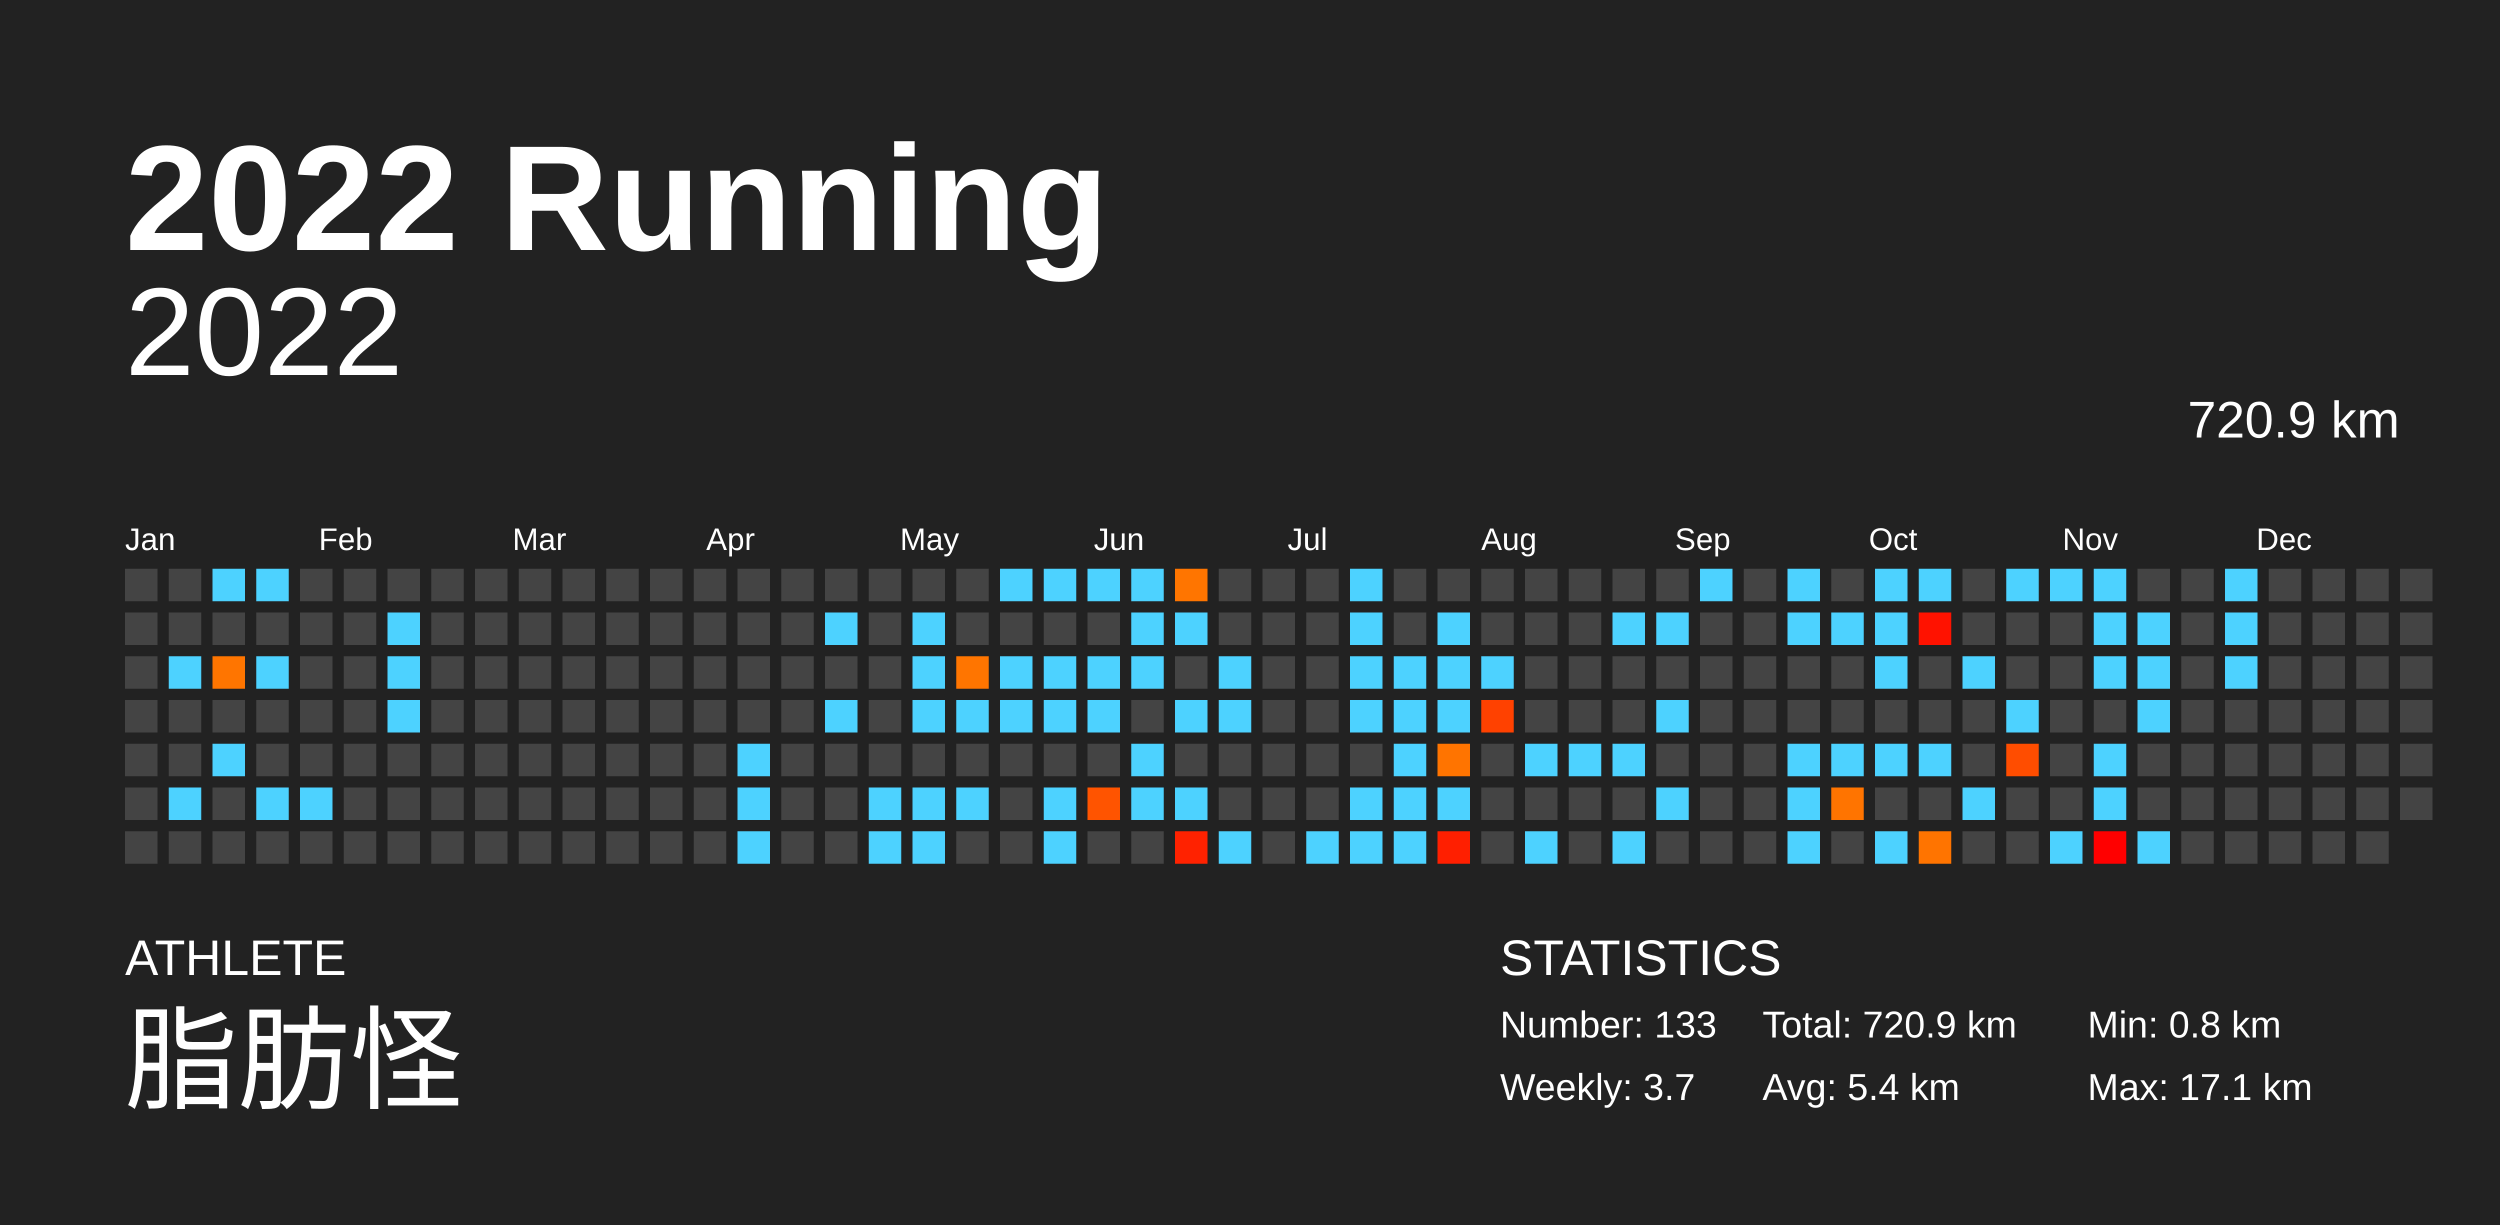
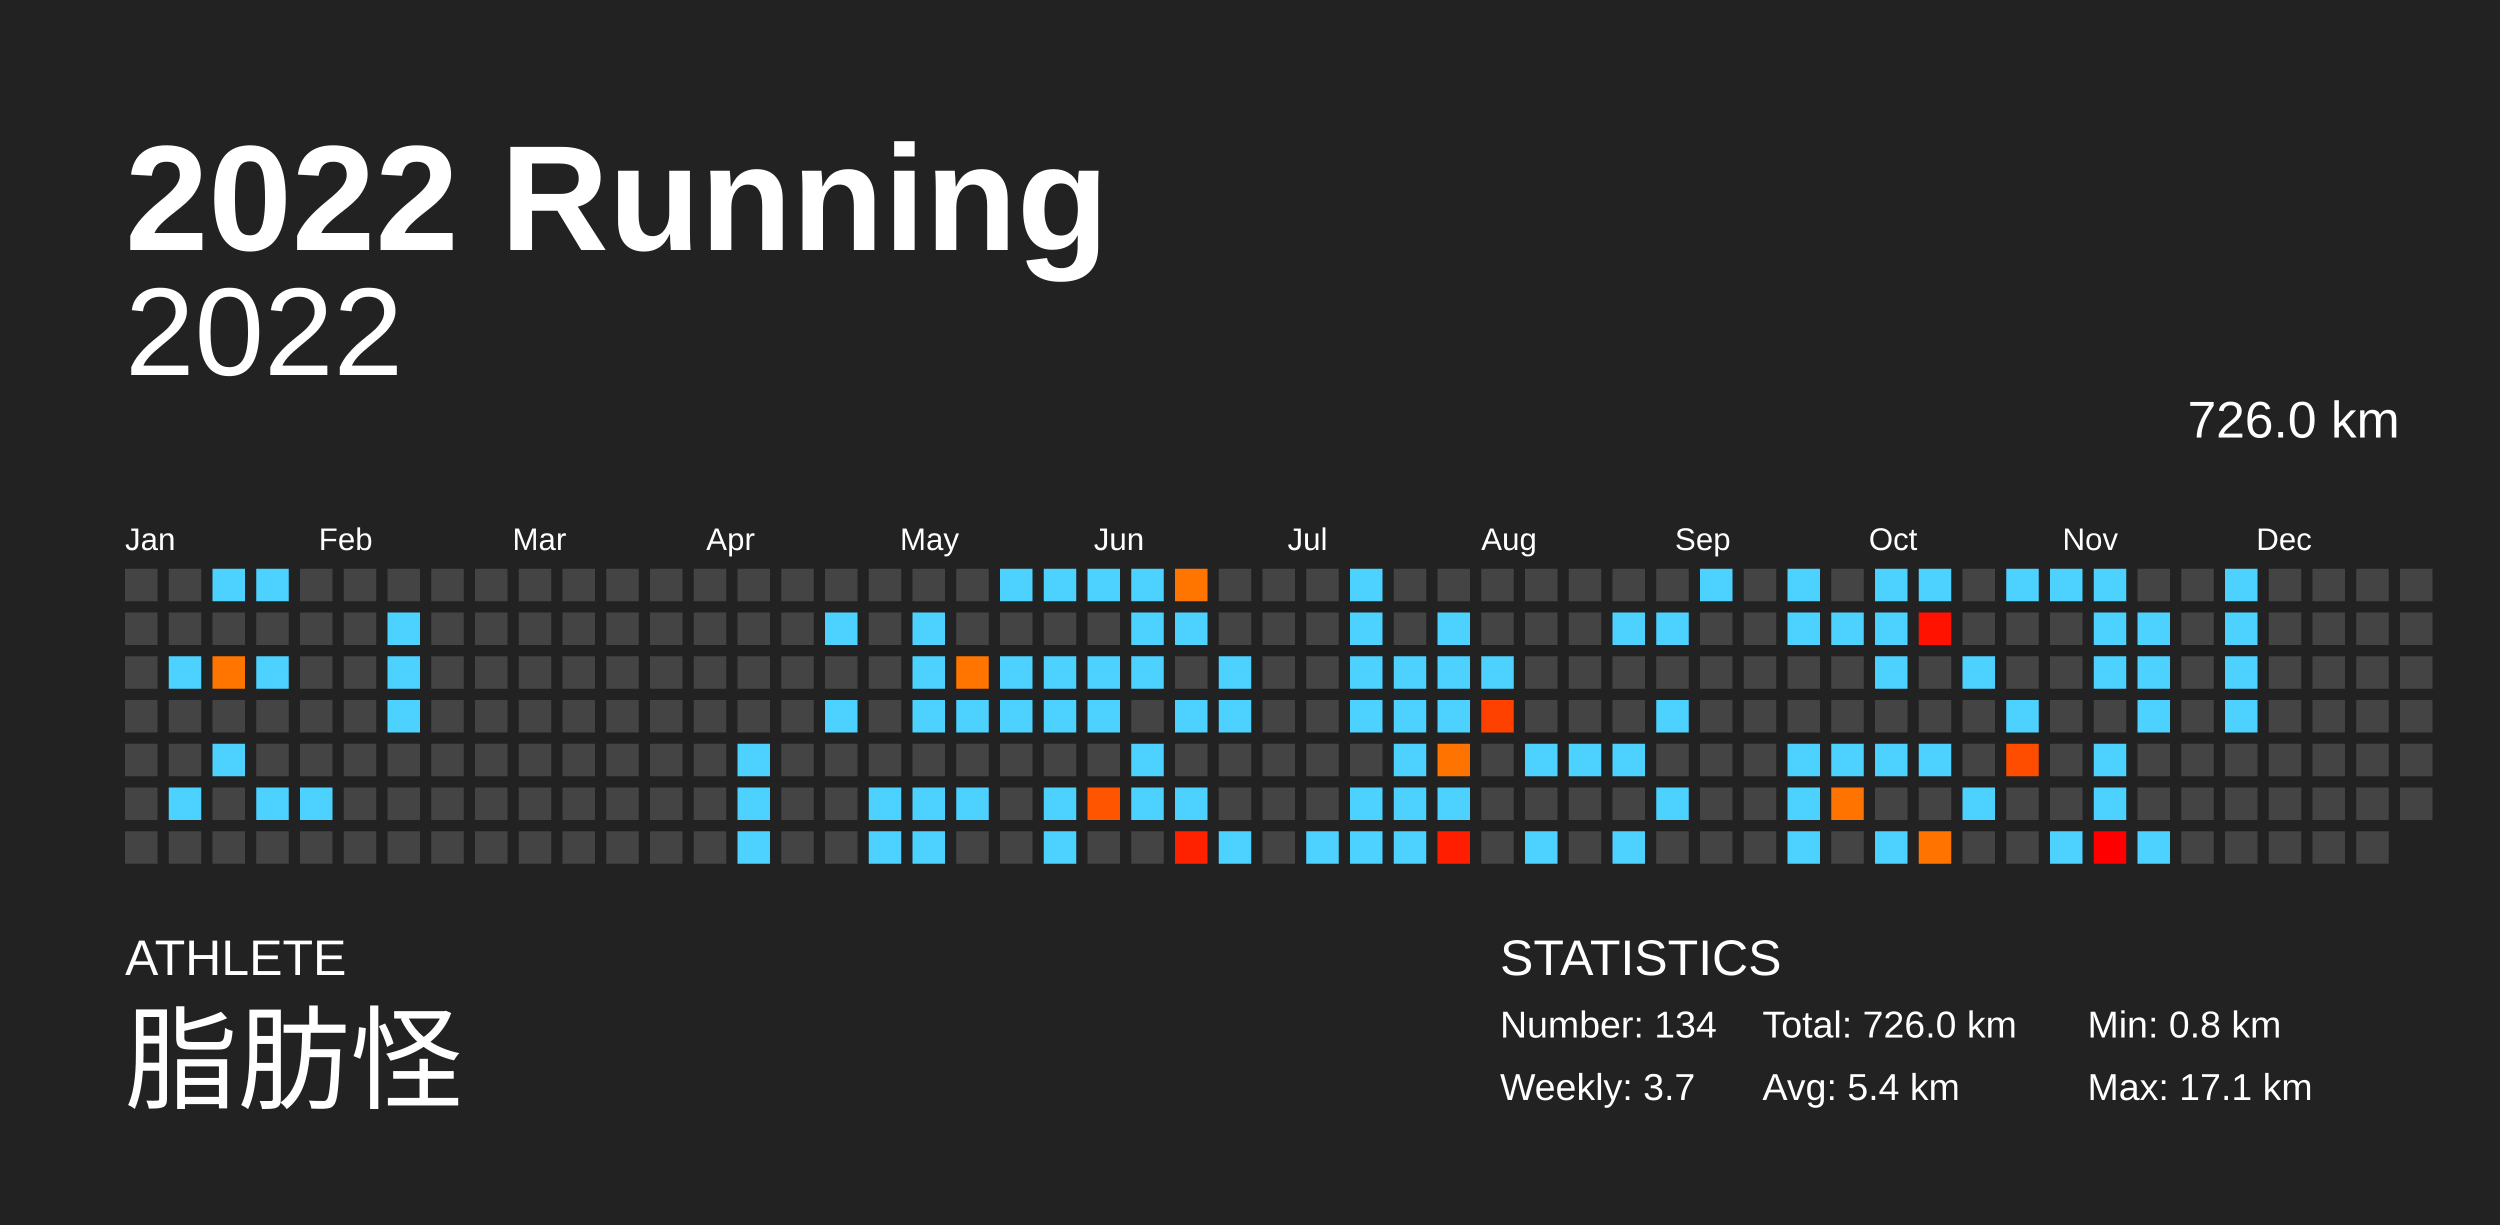
<svg xmlns="http://www.w3.org/2000/svg" baseProfile="full" height="98mm" version="1.1" viewBox="0,0,200,98" width="200mm">
  <defs />
  <rect fill="#222222" height="98" width="200" x="0" y="0" />
  <text fill="#FFFFFF" style="font-size:12px; font-family:Arial; font-weight:bold;" x="10" y="20">2022 Running</text>
  <text fill="#FFFFFF" style="font-size:4px; font-family:Arial" x="10" y="78">ATHLETE</text>
  <text fill="#FFFFFF" style="font-size:9px; font-family:Arial" x="10" y="88">脂肪怪</text>
  <text fill="#FFFFFF" style="font-size:4px; font-family:Arial" x="120" y="78">STATISTICS</text>
-   <text fill="#FFFFFF" style="font-size:3px; font-family:Arial" x="120" y="83">Number: 133</text>
+   <text fill="#FFFFFF" style="font-size:3px; font-family:Arial" x="120" y="83">Number: 134</text>
  <text fill="#FFFFFF" style="font-size:3px; font-family:Arial" x="120" y="88">Weekly: 3.7</text>
-   <text fill="#FFFFFF" style="font-size:3px; font-family:Arial" x="141" y="83">Total: 720.9 km</text>
+   <text fill="#FFFFFF" style="font-size:3px; font-family:Arial" x="141" y="83">Total: 726.0 km</text>
  <text fill="#FFFFFF" style="font-size:3px; font-family:Arial" x="141" y="88">Avg: 5.4 km</text>
  <text fill="#FFFFFF" style="font-size:3px; font-family:Arial" x="167" y="83">Min: 0.8 km</text>
  <text fill="#FFFFFF" style="font-size:3px; font-family:Arial" x="167" y="88">Max: 17.1 km</text>
  <text alignment-baseline="hanging" fill="#FFFFFF" style="font-size:10.0px; font-family:Arial;" x="10" y="30">2022</text>
-   <text alignment-baseline="hanging" fill="#FFFFFF" style="font-size:4.125px; font-family:Arial;" x="175" y="35">720.9 km</text>
+   <text alignment-baseline="hanging" fill="#FFFFFF" style="font-size:4.125px; font-family:Arial;" x="175" y="35">726.0 km</text>
  <text fill="#FFFFFF" style="font-size:2.5px; font-family:Arial" x="10.0" y="44">Jan</text>
  <text fill="#FFFFFF" style="font-size:2.5px; font-family:Arial" x="25.5" y="44">Feb</text>
  <text fill="#FFFFFF" style="font-size:2.5px; font-family:Arial" x="41.0" y="44">Mar</text>
  <text fill="#FFFFFF" style="font-size:2.5px; font-family:Arial" x="56.5" y="44">Apr</text>
  <text fill="#FFFFFF" style="font-size:2.5px; font-family:Arial" x="72.0" y="44">May</text>
  <text fill="#FFFFFF" style="font-size:2.5px; font-family:Arial" x="87.5" y="44">Jun</text>
  <text fill="#FFFFFF" style="font-size:2.5px; font-family:Arial" x="103.0" y="44">Jul</text>
  <text fill="#FFFFFF" style="font-size:2.5px; font-family:Arial" x="118.5" y="44">Aug</text>
  <text fill="#FFFFFF" style="font-size:2.5px; font-family:Arial" x="134.0" y="44">Sep</text>
  <text fill="#FFFFFF" style="font-size:2.5px; font-family:Arial" x="149.5" y="44">Oct</text>
  <text fill="#FFFFFF" style="font-size:2.5px; font-family:Arial" x="165.0" y="44">Nov</text>
  <text fill="#FFFFFF" style="font-size:2.5px; font-family:Arial" x="180.5" y="44">Dec</text>
  <rect fill="#444444" height="2.6" width="2.6" x="10.0" y="45.5" />
  <rect fill="#444444" height="2.6" width="2.6" x="10.0" y="49.0" />
  <rect fill="#444444" height="2.6" width="2.6" x="10.0" y="52.5" />
  <rect fill="#444444" height="2.6" width="2.6" x="10.0" y="56.0" />
  <rect fill="#444444" height="2.6" width="2.6" x="10.0" y="59.5" />
  <rect fill="#444444" height="2.6" width="2.6" x="10.0" y="63.0" />
  <rect fill="#444444" height="2.6" width="2.6" x="10.0" y="66.5" />
  <rect fill="#444444" height="2.6" width="2.6" x="13.5" y="45.5" />
  <rect fill="#444444" height="2.6" width="2.6" x="13.5" y="49.0" />
  <rect fill="#4dd2ff" height="2.6" width="2.6" x="13.5" y="52.5" />
  <rect fill="#444444" height="2.6" width="2.6" x="13.5" y="56.0" />
  <rect fill="#444444" height="2.6" width="2.6" x="13.5" y="59.5" />
  <rect fill="#4dd2ff" height="2.6" width="2.6" x="13.5" y="63.0" />
  <rect fill="#444444" height="2.6" width="2.6" x="13.5" y="66.5" />
  <rect fill="#4dd2ff" height="2.6" width="2.6" x="17.0" y="45.5" />
  <rect fill="#444444" height="2.6" width="2.6" x="17.0" y="49.0" />
  <rect fill="#ff7500" height="2.6" width="2.6" x="17.0" y="52.5" />
  <rect fill="#444444" height="2.6" width="2.6" x="17.0" y="56.0" />
  <rect fill="#4dd2ff" height="2.6" width="2.6" x="17.0" y="59.5" />
  <rect fill="#444444" height="2.6" width="2.6" x="17.0" y="63.0" />
  <rect fill="#444444" height="2.6" width="2.6" x="17.0" y="66.5" />
  <rect fill="#4dd2ff" height="2.6" width="2.6" x="20.5" y="45.5" />
  <rect fill="#444444" height="2.6" width="2.6" x="20.5" y="49.0" />
  <rect fill="#4dd2ff" height="2.6" width="2.6" x="20.5" y="52.5" />
  <rect fill="#444444" height="2.6" width="2.6" x="20.5" y="56.0" />
  <rect fill="#444444" height="2.6" width="2.6" x="20.5" y="59.5" />
  <rect fill="#4dd2ff" height="2.6" width="2.6" x="20.5" y="63.0" />
  <rect fill="#444444" height="2.6" width="2.6" x="20.5" y="66.5" />
  <rect fill="#444444" height="2.6" width="2.6" x="24.0" y="45.5" />
  <rect fill="#444444" height="2.6" width="2.6" x="24.0" y="49.0" />
  <rect fill="#444444" height="2.6" width="2.6" x="24.0" y="52.5" />
  <rect fill="#444444" height="2.6" width="2.6" x="24.0" y="56.0" />
  <rect fill="#444444" height="2.6" width="2.6" x="24.0" y="59.5" />
  <rect fill="#4dd2ff" height="2.6" width="2.6" x="24.0" y="63.0" />
  <rect fill="#444444" height="2.6" width="2.6" x="24.0" y="66.5" />
  <rect fill="#444444" height="2.6" width="2.6" x="27.5" y="45.5" />
  <rect fill="#444444" height="2.6" width="2.6" x="27.5" y="49.0" />
  <rect fill="#444444" height="2.6" width="2.6" x="27.5" y="52.5" />
  <rect fill="#444444" height="2.6" width="2.6" x="27.5" y="56.0" />
  <rect fill="#444444" height="2.6" width="2.6" x="27.5" y="59.5" />
  <rect fill="#444444" height="2.6" width="2.6" x="27.5" y="63.0" />
  <rect fill="#444444" height="2.6" width="2.6" x="27.5" y="66.5" />
  <rect fill="#444444" height="2.6" width="2.6" x="31.0" y="45.5" />
  <rect fill="#4dd2ff" height="2.6" width="2.6" x="31.0" y="49.0" />
  <rect fill="#4dd2ff" height="2.6" width="2.6" x="31.0" y="52.5" />
  <rect fill="#4dd2ff" height="2.6" width="2.6" x="31.0" y="56.0" />
  <rect fill="#444444" height="2.6" width="2.6" x="31.0" y="59.5" />
  <rect fill="#444444" height="2.6" width="2.6" x="31.0" y="63.0" />
  <rect fill="#444444" height="2.6" width="2.6" x="31.0" y="66.5" />
  <rect fill="#444444" height="2.6" width="2.6" x="34.5" y="45.5" />
  <rect fill="#444444" height="2.6" width="2.6" x="34.5" y="49.0" />
  <rect fill="#444444" height="2.6" width="2.6" x="34.5" y="52.5" />
  <rect fill="#444444" height="2.6" width="2.6" x="34.5" y="56.0" />
  <rect fill="#444444" height="2.6" width="2.6" x="34.5" y="59.5" />
  <rect fill="#444444" height="2.6" width="2.6" x="34.5" y="63.0" />
  <rect fill="#444444" height="2.6" width="2.6" x="34.5" y="66.5" />
  <rect fill="#444444" height="2.6" width="2.6" x="38.0" y="45.5" />
  <rect fill="#444444" height="2.6" width="2.6" x="38.0" y="49.0" />
  <rect fill="#444444" height="2.6" width="2.6" x="38.0" y="52.5" />
  <rect fill="#444444" height="2.6" width="2.6" x="38.0" y="56.0" />
  <rect fill="#444444" height="2.6" width="2.6" x="38.0" y="59.5" />
  <rect fill="#444444" height="2.6" width="2.6" x="38.0" y="63.0" />
  <rect fill="#444444" height="2.6" width="2.6" x="38.0" y="66.5" />
  <rect fill="#444444" height="2.6" width="2.6" x="41.5" y="45.5" />
  <rect fill="#444444" height="2.6" width="2.6" x="41.5" y="49.0" />
  <rect fill="#444444" height="2.6" width="2.6" x="41.5" y="52.5" />
  <rect fill="#444444" height="2.6" width="2.6" x="41.5" y="56.0" />
  <rect fill="#444444" height="2.6" width="2.6" x="41.5" y="59.5" />
  <rect fill="#444444" height="2.6" width="2.6" x="41.5" y="63.0" />
  <rect fill="#444444" height="2.6" width="2.6" x="41.5" y="66.5" />
  <rect fill="#444444" height="2.6" width="2.6" x="45.0" y="45.5" />
  <rect fill="#444444" height="2.6" width="2.6" x="45.0" y="49.0" />
  <rect fill="#444444" height="2.6" width="2.6" x="45.0" y="52.5" />
  <rect fill="#444444" height="2.6" width="2.6" x="45.0" y="56.0" />
  <rect fill="#444444" height="2.6" width="2.6" x="45.0" y="59.5" />
  <rect fill="#444444" height="2.6" width="2.6" x="45.0" y="63.0" />
  <rect fill="#444444" height="2.6" width="2.6" x="45.0" y="66.5" />
  <rect fill="#444444" height="2.6" width="2.6" x="48.5" y="45.5" />
  <rect fill="#444444" height="2.6" width="2.6" x="48.5" y="49.0" />
  <rect fill="#444444" height="2.6" width="2.6" x="48.5" y="52.5" />
  <rect fill="#444444" height="2.6" width="2.6" x="48.5" y="56.0" />
  <rect fill="#444444" height="2.6" width="2.6" x="48.5" y="59.5" />
  <rect fill="#444444" height="2.6" width="2.6" x="48.5" y="63.0" />
  <rect fill="#444444" height="2.6" width="2.6" x="48.5" y="66.5" />
  <rect fill="#444444" height="2.6" width="2.6" x="52.0" y="45.5" />
  <rect fill="#444444" height="2.6" width="2.6" x="52.0" y="49.0" />
  <rect fill="#444444" height="2.6" width="2.6" x="52.0" y="52.5" />
  <rect fill="#444444" height="2.6" width="2.6" x="52.0" y="56.0" />
  <rect fill="#444444" height="2.6" width="2.6" x="52.0" y="59.5" />
  <rect fill="#444444" height="2.6" width="2.6" x="52.0" y="63.0" />
  <rect fill="#444444" height="2.6" width="2.6" x="52.0" y="66.5" />
  <rect fill="#444444" height="2.6" width="2.6" x="55.5" y="45.5" />
  <rect fill="#444444" height="2.6" width="2.6" x="55.5" y="49.0" />
  <rect fill="#444444" height="2.6" width="2.6" x="55.5" y="52.5" />
  <rect fill="#444444" height="2.6" width="2.6" x="55.5" y="56.0" />
  <rect fill="#444444" height="2.6" width="2.6" x="55.5" y="59.5" />
  <rect fill="#444444" height="2.6" width="2.6" x="55.5" y="63.0" />
  <rect fill="#444444" height="2.6" width="2.6" x="55.5" y="66.5" />
  <rect fill="#444444" height="2.6" width="2.6" x="59.0" y="45.5" />
  <rect fill="#444444" height="2.6" width="2.6" x="59.0" y="49.0" />
  <rect fill="#444444" height="2.6" width="2.6" x="59.0" y="52.5" />
  <rect fill="#444444" height="2.6" width="2.6" x="59.0" y="56.0" />
  <rect fill="#4dd2ff" height="2.6" width="2.6" x="59.0" y="59.5" />
  <rect fill="#4dd2ff" height="2.6" width="2.6" x="59.0" y="63.0" />
  <rect fill="#4dd2ff" height="2.6" width="2.6" x="59.0" y="66.5" />
  <rect fill="#444444" height="2.6" width="2.6" x="62.5" y="45.5" />
  <rect fill="#444444" height="2.6" width="2.6" x="62.5" y="49.0" />
  <rect fill="#444444" height="2.6" width="2.6" x="62.5" y="52.5" />
  <rect fill="#444444" height="2.6" width="2.6" x="62.5" y="56.0" />
  <rect fill="#444444" height="2.6" width="2.6" x="62.5" y="59.5" />
  <rect fill="#444444" height="2.6" width="2.6" x="62.5" y="63.0" />
  <rect fill="#444444" height="2.6" width="2.6" x="62.5" y="66.5" />
  <rect fill="#444444" height="2.6" width="2.6" x="66.0" y="45.5" />
  <rect fill="#4dd2ff" height="2.6" width="2.6" x="66.0" y="49.0" />
  <rect fill="#444444" height="2.6" width="2.6" x="66.0" y="52.5" />
  <rect fill="#4dd2ff" height="2.6" width="2.6" x="66.0" y="56.0" />
  <rect fill="#444444" height="2.6" width="2.6" x="66.0" y="59.5" />
  <rect fill="#444444" height="2.6" width="2.6" x="66.0" y="63.0" />
  <rect fill="#444444" height="2.6" width="2.6" x="66.0" y="66.5" />
  <rect fill="#444444" height="2.6" width="2.6" x="69.5" y="45.5" />
  <rect fill="#444444" height="2.6" width="2.6" x="69.5" y="49.0" />
  <rect fill="#444444" height="2.6" width="2.6" x="69.5" y="52.5" />
  <rect fill="#444444" height="2.6" width="2.6" x="69.5" y="56.0" />
  <rect fill="#444444" height="2.6" width="2.6" x="69.5" y="59.5" />
  <rect fill="#4dd2ff" height="2.6" width="2.6" x="69.5" y="63.0" />
  <rect fill="#4dd2ff" height="2.6" width="2.6" x="69.5" y="66.5" />
  <rect fill="#444444" height="2.6" width="2.6" x="73.0" y="45.5" />
  <rect fill="#4dd2ff" height="2.6" width="2.6" x="73.0" y="49.0" />
  <rect fill="#4dd2ff" height="2.6" width="2.6" x="73.0" y="52.5" />
  <rect fill="#4dd2ff" height="2.6" width="2.6" x="73.0" y="56.0" />
  <rect fill="#444444" height="2.6" width="2.6" x="73.0" y="59.5" />
  <rect fill="#4dd2ff" height="2.6" width="2.6" x="73.0" y="63.0" />
  <rect fill="#4dd2ff" height="2.6" width="2.6" x="73.0" y="66.5" />
  <rect fill="#444444" height="2.6" width="2.6" x="76.5" y="45.5" />
  <rect fill="#444444" height="2.6" width="2.6" x="76.5" y="49.0" />
  <rect fill="#ff7500" height="2.6" width="2.6" x="76.5" y="52.5" />
  <rect fill="#4dd2ff" height="2.6" width="2.6" x="76.5" y="56.0" />
  <rect fill="#444444" height="2.6" width="2.6" x="76.5" y="59.5" />
  <rect fill="#4dd2ff" height="2.6" width="2.6" x="76.5" y="63.0" />
  <rect fill="#444444" height="2.6" width="2.6" x="76.5" y="66.5" />
  <rect fill="#4dd2ff" height="2.6" width="2.6" x="80.0" y="45.5" />
  <rect fill="#444444" height="2.6" width="2.6" x="80.0" y="49.0" />
  <rect fill="#4dd2ff" height="2.6" width="2.6" x="80.0" y="52.5" />
  <rect fill="#4dd2ff" height="2.6" width="2.6" x="80.0" y="56.0" />
  <rect fill="#444444" height="2.6" width="2.6" x="80.0" y="59.5" />
  <rect fill="#444444" height="2.6" width="2.6" x="80.0" y="63.0" />
  <rect fill="#444444" height="2.6" width="2.6" x="80.0" y="66.5" />
  <rect fill="#4dd2ff" height="2.6" width="2.6" x="83.5" y="45.5" />
  <rect fill="#444444" height="2.6" width="2.6" x="83.5" y="49.0" />
  <rect fill="#4dd2ff" height="2.6" width="2.6" x="83.5" y="52.5" />
  <rect fill="#4dd2ff" height="2.6" width="2.6" x="83.5" y="56.0" />
  <rect fill="#444444" height="2.6" width="2.6" x="83.5" y="59.5" />
  <rect fill="#4dd2ff" height="2.6" width="2.6" x="83.5" y="63.0" />
  <rect fill="#4dd2ff" height="2.6" width="2.6" x="83.5" y="66.5" />
  <rect fill="#4dd2ff" height="2.6" width="2.6" x="87.0" y="45.5" />
  <rect fill="#444444" height="2.6" width="2.6" x="87.0" y="49.0" />
  <rect fill="#4dd2ff" height="2.6" width="2.6" x="87.0" y="52.5" />
  <rect fill="#4dd2ff" height="2.6" width="2.6" x="87.0" y="56.0" />
  <rect fill="#444444" height="2.6" width="2.6" x="87.0" y="59.5" />
  <rect fill="#ff5400" height="2.6" width="2.6" x="87.0" y="63.0" />
  <rect fill="#444444" height="2.6" width="2.6" x="87.0" y="66.5" />
  <rect fill="#4dd2ff" height="2.6" width="2.6" x="90.5" y="45.5" />
  <rect fill="#4dd2ff" height="2.6" width="2.6" x="90.5" y="49.0" />
  <rect fill="#4dd2ff" height="2.6" width="2.6" x="90.5" y="52.5" />
  <rect fill="#444444" height="2.6" width="2.6" x="90.5" y="56.0" />
  <rect fill="#4dd2ff" height="2.6" width="2.6" x="90.5" y="59.5" />
  <rect fill="#4dd2ff" height="2.6" width="2.6" x="90.5" y="63.0" />
  <rect fill="#444444" height="2.6" width="2.6" x="90.5" y="66.5" />
  <rect fill="#ff7500" height="2.6" width="2.6" x="94.0" y="45.5" />
  <rect fill="#4dd2ff" height="2.6" width="2.6" x="94.0" y="49.0" />
  <rect fill="#444444" height="2.6" width="2.6" x="94.0" y="52.5" />
  <rect fill="#4dd2ff" height="2.6" width="2.6" x="94.0" y="56.0" />
  <rect fill="#444444" height="2.6" width="2.6" x="94.0" y="59.5" />
  <rect fill="#4dd2ff" height="2.6" width="2.6" x="94.0" y="63.0" />
  <rect fill="#ff2200" height="2.6" width="2.6" x="94.0" y="66.5" />
  <rect fill="#444444" height="2.6" width="2.6" x="97.5" y="45.5" />
  <rect fill="#444444" height="2.6" width="2.6" x="97.5" y="49.0" />
  <rect fill="#4dd2ff" height="2.6" width="2.6" x="97.5" y="52.5" />
  <rect fill="#4dd2ff" height="2.6" width="2.6" x="97.5" y="56.0" />
  <rect fill="#444444" height="2.6" width="2.6" x="97.5" y="59.5" />
  <rect fill="#444444" height="2.6" width="2.6" x="97.5" y="63.0" />
  <rect fill="#4dd2ff" height="2.6" width="2.6" x="97.5" y="66.5" />
  <rect fill="#444444" height="2.6" width="2.6" x="101.0" y="45.5" />
  <rect fill="#444444" height="2.6" width="2.6" x="101.0" y="49.0" />
  <rect fill="#444444" height="2.6" width="2.6" x="101.0" y="52.5" />
  <rect fill="#444444" height="2.6" width="2.6" x="101.0" y="56.0" />
  <rect fill="#444444" height="2.6" width="2.6" x="101.0" y="59.5" />
  <rect fill="#444444" height="2.6" width="2.6" x="101.0" y="63.0" />
  <rect fill="#444444" height="2.6" width="2.6" x="101.0" y="66.5" />
  <rect fill="#444444" height="2.6" width="2.6" x="104.5" y="45.5" />
  <rect fill="#444444" height="2.6" width="2.6" x="104.5" y="49.0" />
  <rect fill="#444444" height="2.6" width="2.6" x="104.5" y="52.5" />
  <rect fill="#444444" height="2.6" width="2.6" x="104.5" y="56.0" />
  <rect fill="#444444" height="2.6" width="2.6" x="104.5" y="59.5" />
  <rect fill="#444444" height="2.6" width="2.6" x="104.5" y="63.0" />
  <rect fill="#4dd2ff" height="2.6" width="2.6" x="104.5" y="66.5" />
  <rect fill="#4dd2ff" height="2.6" width="2.6" x="108.0" y="45.5" />
  <rect fill="#4dd2ff" height="2.6" width="2.6" x="108.0" y="49.0" />
  <rect fill="#4dd2ff" height="2.6" width="2.6" x="108.0" y="52.5" />
  <rect fill="#4dd2ff" height="2.6" width="2.6" x="108.0" y="56.0" />
  <rect fill="#444444" height="2.6" width="2.6" x="108.0" y="59.5" />
  <rect fill="#4dd2ff" height="2.6" width="2.6" x="108.0" y="63.0" />
  <rect fill="#4dd2ff" height="2.6" width="2.6" x="108.0" y="66.5" />
  <rect fill="#444444" height="2.6" width="2.6" x="111.5" y="45.5" />
  <rect fill="#444444" height="2.6" width="2.6" x="111.5" y="49.0" />
  <rect fill="#4dd2ff" height="2.6" width="2.6" x="111.5" y="52.5" />
  <rect fill="#4dd2ff" height="2.6" width="2.6" x="111.5" y="56.0" />
  <rect fill="#4dd2ff" height="2.6" width="2.6" x="111.5" y="59.5" />
  <rect fill="#4dd2ff" height="2.6" width="2.6" x="111.5" y="63.0" />
  <rect fill="#4dd2ff" height="2.6" width="2.6" x="111.5" y="66.5" />
  <rect fill="#444444" height="2.6" width="2.6" x="115.0" y="45.5" />
  <rect fill="#4dd2ff" height="2.6" width="2.6" x="115.0" y="49.0" />
  <rect fill="#4dd2ff" height="2.6" width="2.6" x="115.0" y="52.5" />
  <rect fill="#4dd2ff" height="2.6" width="2.6" x="115.0" y="56.0" />
  <rect fill="#ff7400" height="2.6" width="2.6" x="115.0" y="59.5" />
  <rect fill="#4dd2ff" height="2.6" width="2.6" x="115.0" y="63.0" />
  <rect fill="#ff1f00" height="2.6" width="2.6" x="115.0" y="66.5" />
  <rect fill="#444444" height="2.6" width="2.6" x="118.5" y="45.5" />
  <rect fill="#444444" height="2.6" width="2.6" x="118.5" y="49.0" />
  <rect fill="#4dd2ff" height="2.6" width="2.6" x="118.5" y="52.5" />
  <rect fill="#ff4100" height="2.6" width="2.6" x="118.5" y="56.0" />
  <rect fill="#444444" height="2.6" width="2.6" x="118.5" y="59.5" />
  <rect fill="#444444" height="2.6" width="2.6" x="118.5" y="63.0" />
  <rect fill="#444444" height="2.6" width="2.6" x="118.5" y="66.5" />
  <rect fill="#444444" height="2.6" width="2.6" x="122.0" y="45.5" />
  <rect fill="#444444" height="2.6" width="2.6" x="122.0" y="49.0" />
  <rect fill="#444444" height="2.6" width="2.6" x="122.0" y="52.5" />
  <rect fill="#444444" height="2.6" width="2.6" x="122.0" y="56.0" />
  <rect fill="#4dd2ff" height="2.6" width="2.6" x="122.0" y="59.5" />
  <rect fill="#444444" height="2.6" width="2.6" x="122.0" y="63.0" />
  <rect fill="#4dd2ff" height="2.6" width="2.6" x="122.0" y="66.5" />
  <rect fill="#444444" height="2.6" width="2.6" x="125.5" y="45.5" />
  <rect fill="#444444" height="2.6" width="2.6" x="125.5" y="49.0" />
  <rect fill="#444444" height="2.6" width="2.6" x="125.5" y="52.5" />
  <rect fill="#444444" height="2.6" width="2.6" x="125.5" y="56.0" />
  <rect fill="#4dd2ff" height="2.6" width="2.6" x="125.5" y="59.5" />
  <rect fill="#444444" height="2.6" width="2.6" x="125.5" y="63.0" />
  <rect fill="#444444" height="2.6" width="2.6" x="125.5" y="66.5" />
  <rect fill="#444444" height="2.6" width="2.6" x="129.0" y="45.5" />
  <rect fill="#4dd2ff" height="2.6" width="2.6" x="129.0" y="49.0" />
  <rect fill="#444444" height="2.6" width="2.6" x="129.0" y="52.5" />
  <rect fill="#444444" height="2.6" width="2.6" x="129.0" y="56.0" />
  <rect fill="#4dd2ff" height="2.6" width="2.6" x="129.0" y="59.5" />
  <rect fill="#444444" height="2.6" width="2.6" x="129.0" y="63.0" />
  <rect fill="#4dd2ff" height="2.6" width="2.6" x="129.0" y="66.5" />
  <rect fill="#444444" height="2.6" width="2.6" x="132.5" y="45.5" />
  <rect fill="#4dd2ff" height="2.6" width="2.6" x="132.5" y="49.0" />
  <rect fill="#444444" height="2.6" width="2.6" x="132.5" y="52.5" />
  <rect fill="#4dd2ff" height="2.6" width="2.6" x="132.5" y="56.0" />
  <rect fill="#444444" height="2.6" width="2.6" x="132.5" y="59.5" />
  <rect fill="#4dd2ff" height="2.6" width="2.6" x="132.5" y="63.0" />
  <rect fill="#444444" height="2.6" width="2.6" x="132.5" y="66.5" />
  <rect fill="#4dd2ff" height="2.6" width="2.6" x="136.0" y="45.5" />
  <rect fill="#444444" height="2.6" width="2.6" x="136.0" y="49.0" />
  <rect fill="#444444" height="2.6" width="2.6" x="136.0" y="52.5" />
  <rect fill="#444444" height="2.6" width="2.6" x="136.0" y="56.0" />
  <rect fill="#444444" height="2.6" width="2.6" x="136.0" y="59.5" />
  <rect fill="#444444" height="2.6" width="2.6" x="136.0" y="63.0" />
  <rect fill="#444444" height="2.6" width="2.6" x="136.0" y="66.5" />
  <rect fill="#444444" height="2.6" width="2.6" x="139.5" y="45.5" />
  <rect fill="#444444" height="2.6" width="2.6" x="139.5" y="49.0" />
  <rect fill="#444444" height="2.6" width="2.6" x="139.5" y="52.5" />
  <rect fill="#444444" height="2.6" width="2.6" x="139.5" y="56.0" />
  <rect fill="#444444" height="2.6" width="2.6" x="139.5" y="59.5" />
  <rect fill="#444444" height="2.6" width="2.6" x="139.5" y="63.0" />
  <rect fill="#444444" height="2.6" width="2.6" x="139.5" y="66.5" />
  <rect fill="#4dd2ff" height="2.6" width="2.6" x="143.0" y="45.5" />
  <rect fill="#4dd2ff" height="2.6" width="2.6" x="143.0" y="49.0" />
  <rect fill="#444444" height="2.6" width="2.6" x="143.0" y="52.5" />
  <rect fill="#444444" height="2.6" width="2.6" x="143.0" y="56.0" />
  <rect fill="#4dd2ff" height="2.6" width="2.6" x="143.0" y="59.5" />
  <rect fill="#4dd2ff" height="2.6" width="2.6" x="143.0" y="63.0" />
  <rect fill="#4dd2ff" height="2.6" width="2.6" x="143.0" y="66.5" />
  <rect fill="#444444" height="2.6" width="2.6" x="146.5" y="45.5" />
  <rect fill="#4dd2ff" height="2.6" width="2.6" x="146.5" y="49.0" />
  <rect fill="#444444" height="2.6" width="2.6" x="146.5" y="52.5" />
  <rect fill="#444444" height="2.6" width="2.6" x="146.5" y="56.0" />
  <rect fill="#4dd2ff" height="2.6" width="2.6" x="146.5" y="59.5" />
  <rect fill="#ff7400" height="2.6" width="2.6" x="146.5" y="63.0" />
  <rect fill="#444444" height="2.6" width="2.6" x="146.5" y="66.5" />
  <rect fill="#4dd2ff" height="2.6" width="2.6" x="150.0" y="45.5" />
  <rect fill="#4dd2ff" height="2.6" width="2.6" x="150.0" y="49.0" />
  <rect fill="#4dd2ff" height="2.6" width="2.6" x="150.0" y="52.5" />
  <rect fill="#444444" height="2.6" width="2.6" x="150.0" y="56.0" />
  <rect fill="#4dd2ff" height="2.6" width="2.6" x="150.0" y="59.5" />
  <rect fill="#444444" height="2.6" width="2.6" x="150.0" y="63.0" />
  <rect fill="#4dd2ff" height="2.6" width="2.6" x="150.0" y="66.5" />
  <rect fill="#4dd2ff" height="2.6" width="2.6" x="153.5" y="45.5" />
  <rect fill="#ff1200" height="2.6" width="2.6" x="153.5" y="49.0" />
  <rect fill="#444444" height="2.6" width="2.6" x="153.5" y="52.5" />
  <rect fill="#444444" height="2.6" width="2.6" x="153.5" y="56.0" />
  <rect fill="#4dd2ff" height="2.6" width="2.6" x="153.5" y="59.5" />
  <rect fill="#444444" height="2.6" width="2.6" x="153.5" y="63.0" />
  <rect fill="#ff7400" height="2.6" width="2.6" x="153.5" y="66.5" />
  <rect fill="#444444" height="2.6" width="2.6" x="157.0" y="45.5" />
  <rect fill="#444444" height="2.6" width="2.6" x="157.0" y="49.0" />
  <rect fill="#4dd2ff" height="2.6" width="2.6" x="157.0" y="52.5" />
  <rect fill="#444444" height="2.6" width="2.6" x="157.0" y="56.0" />
  <rect fill="#444444" height="2.6" width="2.6" x="157.0" y="59.5" />
  <rect fill="#4dd2ff" height="2.6" width="2.6" x="157.0" y="63.0" />
  <rect fill="#444444" height="2.6" width="2.6" x="157.0" y="66.5" />
  <rect fill="#4dd2ff" height="2.6" width="2.6" x="160.5" y="45.5" />
  <rect fill="#444444" height="2.6" width="2.6" x="160.5" y="49.0" />
  <rect fill="#444444" height="2.6" width="2.6" x="160.5" y="52.5" />
  <rect fill="#4dd2ff" height="2.6" width="2.6" x="160.5" y="56.0" />
  <rect fill="#ff4d00" height="2.6" width="2.6" x="160.5" y="59.5" />
  <rect fill="#444444" height="2.6" width="2.6" x="160.5" y="63.0" />
  <rect fill="#444444" height="2.6" width="2.6" x="160.5" y="66.5" />
  <rect fill="#4dd2ff" height="2.6" width="2.6" x="164.0" y="45.5" />
  <rect fill="#444444" height="2.6" width="2.6" x="164.0" y="49.0" />
  <rect fill="#444444" height="2.6" width="2.6" x="164.0" y="52.5" />
  <rect fill="#444444" height="2.6" width="2.6" x="164.0" y="56.0" />
  <rect fill="#444444" height="2.6" width="2.6" x="164.0" y="59.5" />
  <rect fill="#444444" height="2.6" width="2.6" x="164.0" y="63.0" />
  <rect fill="#4dd2ff" height="2.6" width="2.6" x="164.0" y="66.5" />
  <rect fill="#4dd2ff" height="2.6" width="2.6" x="167.5" y="45.5" />
  <rect fill="#4dd2ff" height="2.6" width="2.6" x="167.5" y="49.0" />
  <rect fill="#4dd2ff" height="2.6" width="2.6" x="167.5" y="52.5" />
  <rect fill="#444444" height="2.6" width="2.6" x="167.5" y="56.0" />
  <rect fill="#4dd2ff" height="2.6" width="2.6" x="167.5" y="59.5" />
  <rect fill="#4dd2ff" height="2.6" width="2.6" x="167.5" y="63.0" />
  <rect fill="#ff0000" height="2.6" width="2.6" x="167.5" y="66.5" />
  <rect fill="#444444" height="2.6" width="2.6" x="171.0" y="45.5" />
  <rect fill="#4dd2ff" height="2.6" width="2.6" x="171.0" y="49.0" />
  <rect fill="#4dd2ff" height="2.6" width="2.6" x="171.0" y="52.5" />
  <rect fill="#4dd2ff" height="2.6" width="2.6" x="171.0" y="56.0" />
  <rect fill="#444444" height="2.6" width="2.6" x="171.0" y="59.5" />
  <rect fill="#444444" height="2.6" width="2.6" x="171.0" y="63.0" />
  <rect fill="#4dd2ff" height="2.6" width="2.6" x="171.0" y="66.5" />
  <rect fill="#444444" height="2.6" width="2.6" x="174.5" y="45.5" />
  <rect fill="#444444" height="2.6" width="2.6" x="174.5" y="49.0" />
  <rect fill="#444444" height="2.6" width="2.6" x="174.5" y="52.5" />
  <rect fill="#444444" height="2.6" width="2.6" x="174.5" y="56.0" />
  <rect fill="#444444" height="2.6" width="2.6" x="174.5" y="59.5" />
  <rect fill="#444444" height="2.6" width="2.6" x="174.5" y="63.0" />
  <rect fill="#444444" height="2.6" width="2.6" x="174.5" y="66.5" />
  <rect fill="#4dd2ff" height="2.6" width="2.6" x="178.0" y="45.5" />
  <rect fill="#4dd2ff" height="2.6" width="2.6" x="178.0" y="49.0" />
  <rect fill="#4dd2ff" height="2.6" width="2.6" x="178.0" y="52.5" />
-   <rect fill="#444444" height="2.6" width="2.6" x="178.0" y="56.0" />
+   <rect fill="#4dd2ff" height="2.6" width="2.6" x="178.0" y="56.0" />
  <rect fill="#444444" height="2.6" width="2.6" x="178.0" y="59.5" />
  <rect fill="#444444" height="2.6" width="2.6" x="178.0" y="63.0" />
  <rect fill="#444444" height="2.6" width="2.6" x="178.0" y="66.5" />
  <rect fill="#444444" height="2.6" width="2.6" x="181.5" y="45.5" />
  <rect fill="#444444" height="2.6" width="2.6" x="181.5" y="49.0" />
  <rect fill="#444444" height="2.6" width="2.6" x="181.5" y="52.5" />
  <rect fill="#444444" height="2.6" width="2.6" x="181.5" y="56.0" />
  <rect fill="#444444" height="2.6" width="2.6" x="181.5" y="59.5" />
  <rect fill="#444444" height="2.6" width="2.6" x="181.5" y="63.0" />
  <rect fill="#444444" height="2.6" width="2.6" x="181.5" y="66.5" />
  <rect fill="#444444" height="2.6" width="2.6" x="185.0" y="45.5" />
  <rect fill="#444444" height="2.6" width="2.6" x="185.0" y="49.0" />
  <rect fill="#444444" height="2.6" width="2.6" x="185.0" y="52.5" />
  <rect fill="#444444" height="2.6" width="2.6" x="185.0" y="56.0" />
  <rect fill="#444444" height="2.6" width="2.6" x="185.0" y="59.5" />
  <rect fill="#444444" height="2.6" width="2.6" x="185.0" y="63.0" />
  <rect fill="#444444" height="2.6" width="2.6" x="185.0" y="66.5" />
  <rect fill="#444444" height="2.6" width="2.6" x="188.5" y="45.5" />
  <rect fill="#444444" height="2.6" width="2.6" x="188.5" y="49.0" />
  <rect fill="#444444" height="2.6" width="2.6" x="188.5" y="52.5" />
  <rect fill="#444444" height="2.6" width="2.6" x="188.5" y="56.0" />
  <rect fill="#444444" height="2.6" width="2.6" x="188.5" y="59.5" />
  <rect fill="#444444" height="2.6" width="2.6" x="188.5" y="63.0" />
  <rect fill="#444444" height="2.6" width="2.6" x="188.5" y="66.5" />
  <rect fill="#444444" height="2.6" width="2.6" x="192.0" y="45.5" />
  <rect fill="#444444" height="2.6" width="2.6" x="192.0" y="49.0" />
  <rect fill="#444444" height="2.6" width="2.6" x="192.0" y="52.5" />
  <rect fill="#444444" height="2.6" width="2.6" x="192.0" y="56.0" />
  <rect fill="#444444" height="2.6" width="2.6" x="192.0" y="59.5" />
  <rect fill="#444444" height="2.6" width="2.6" x="192.0" y="63.0" />
</svg>
